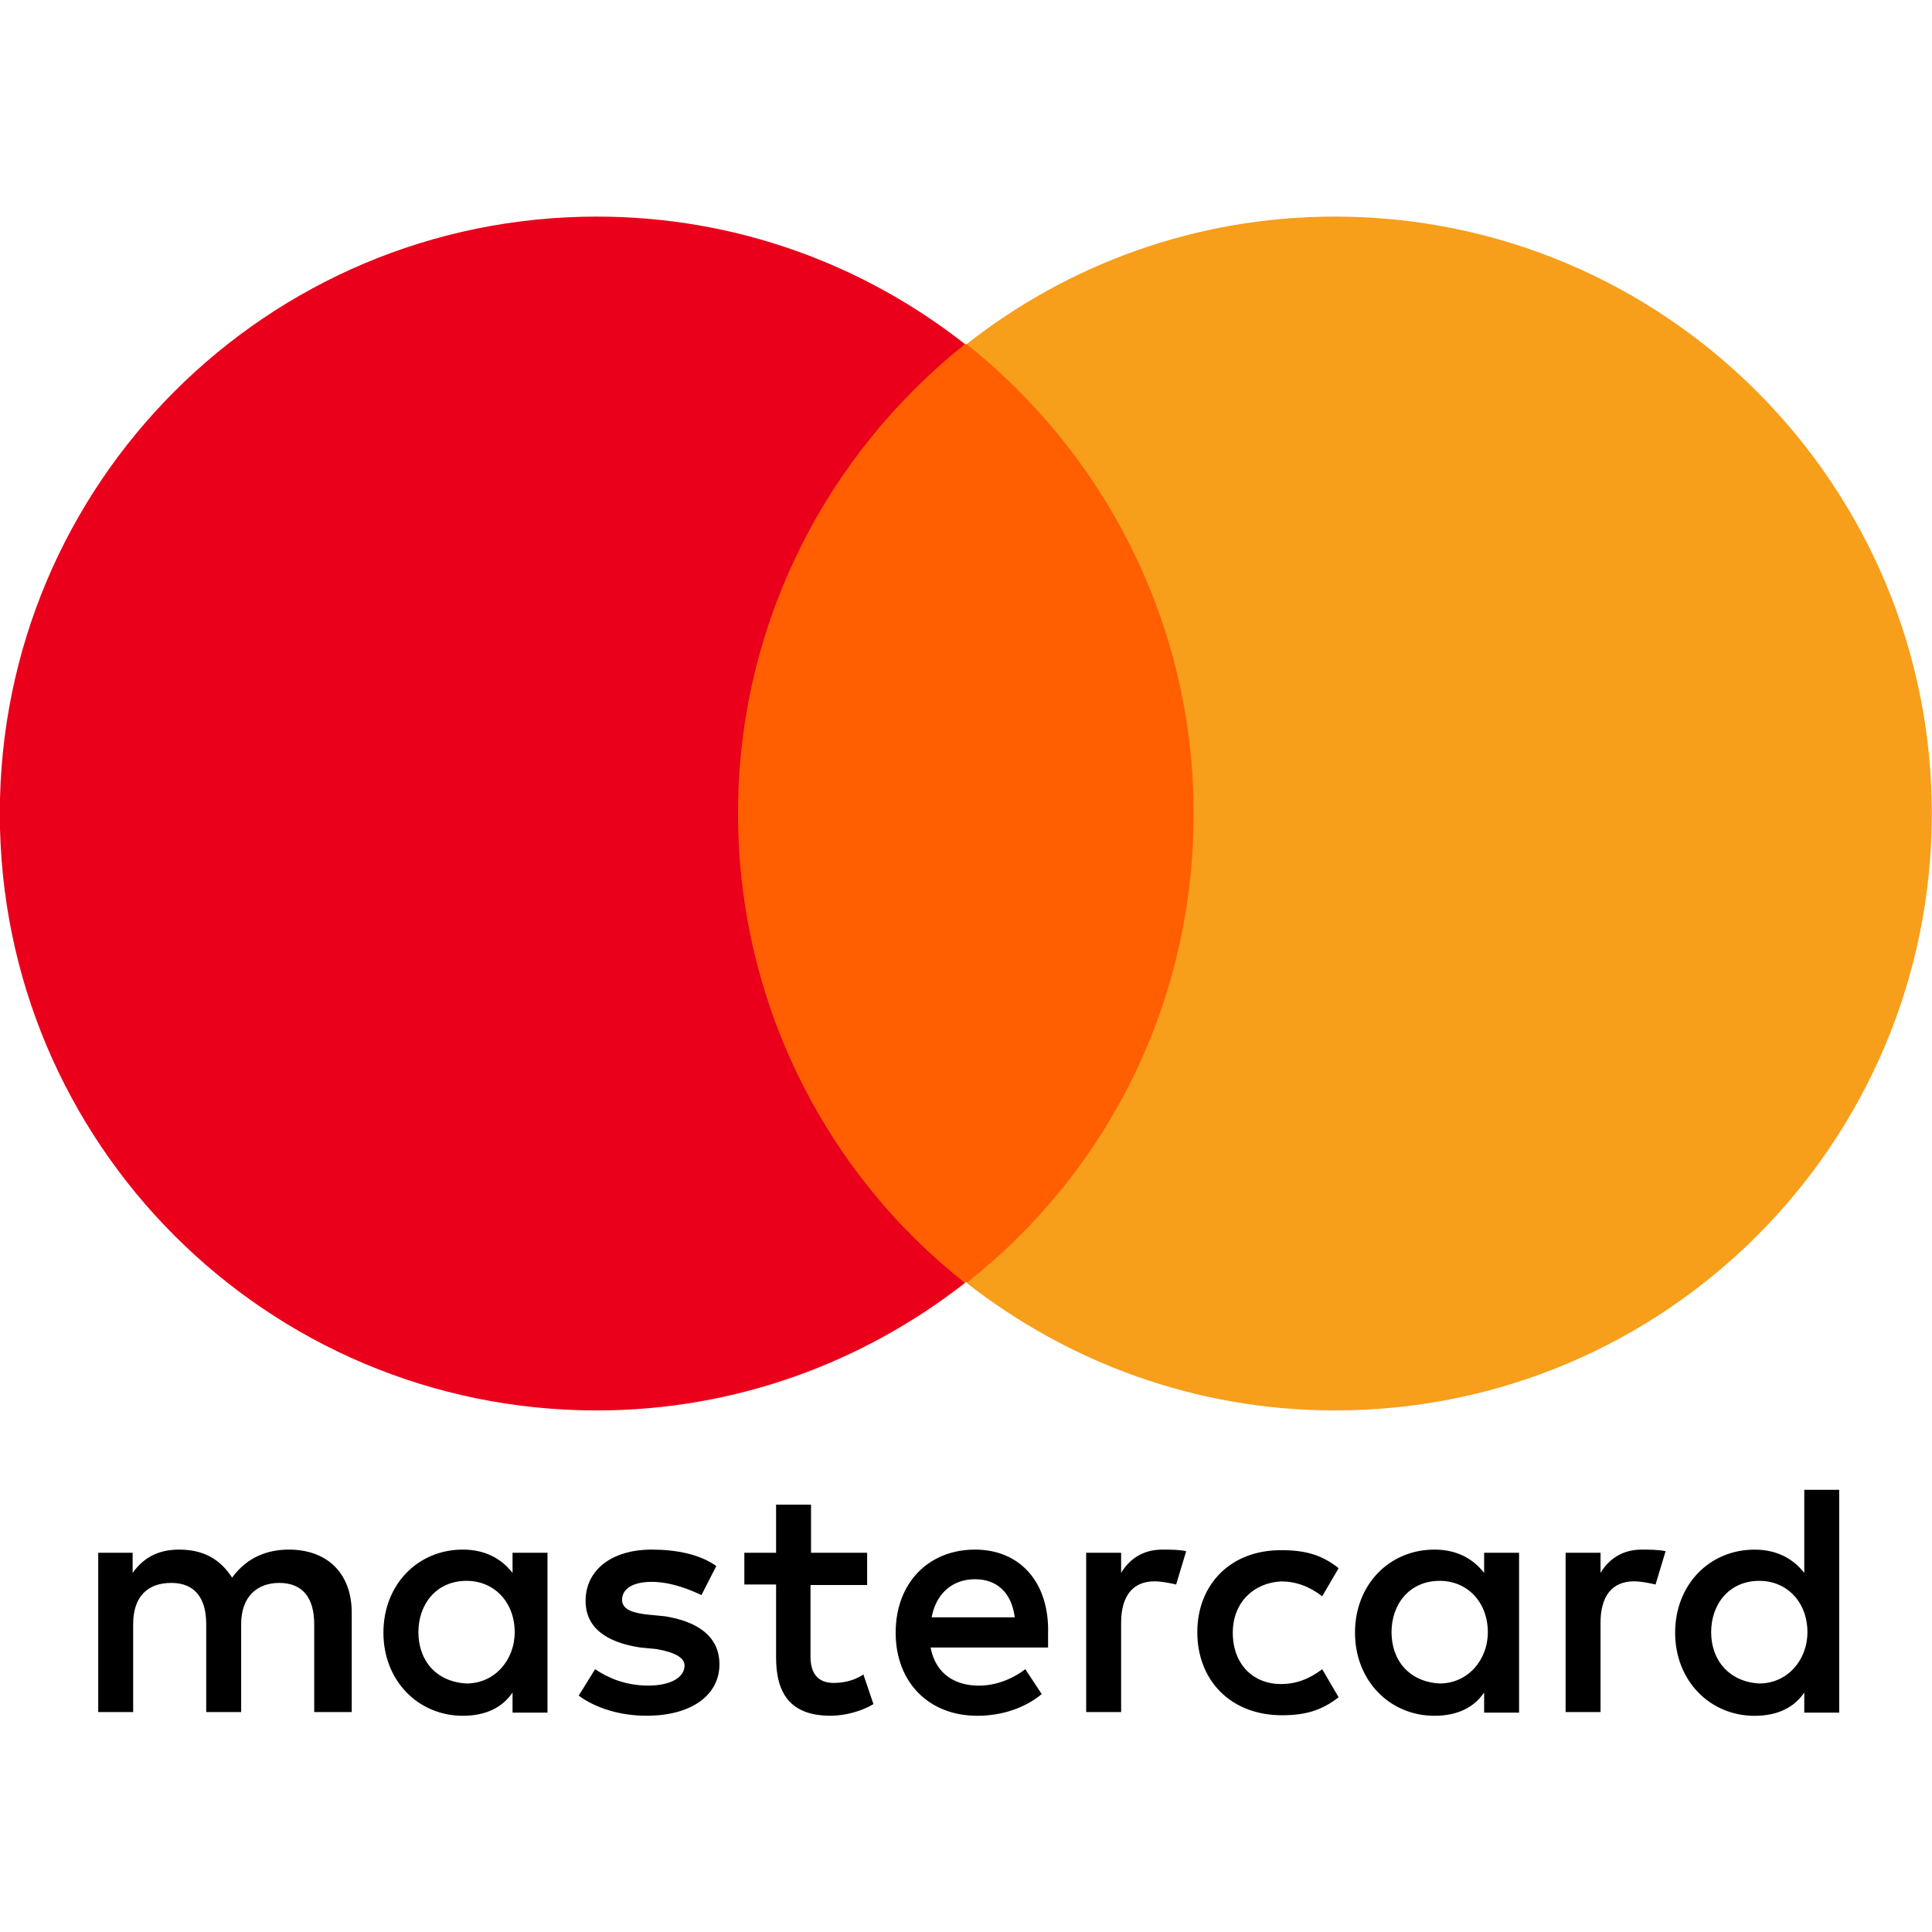
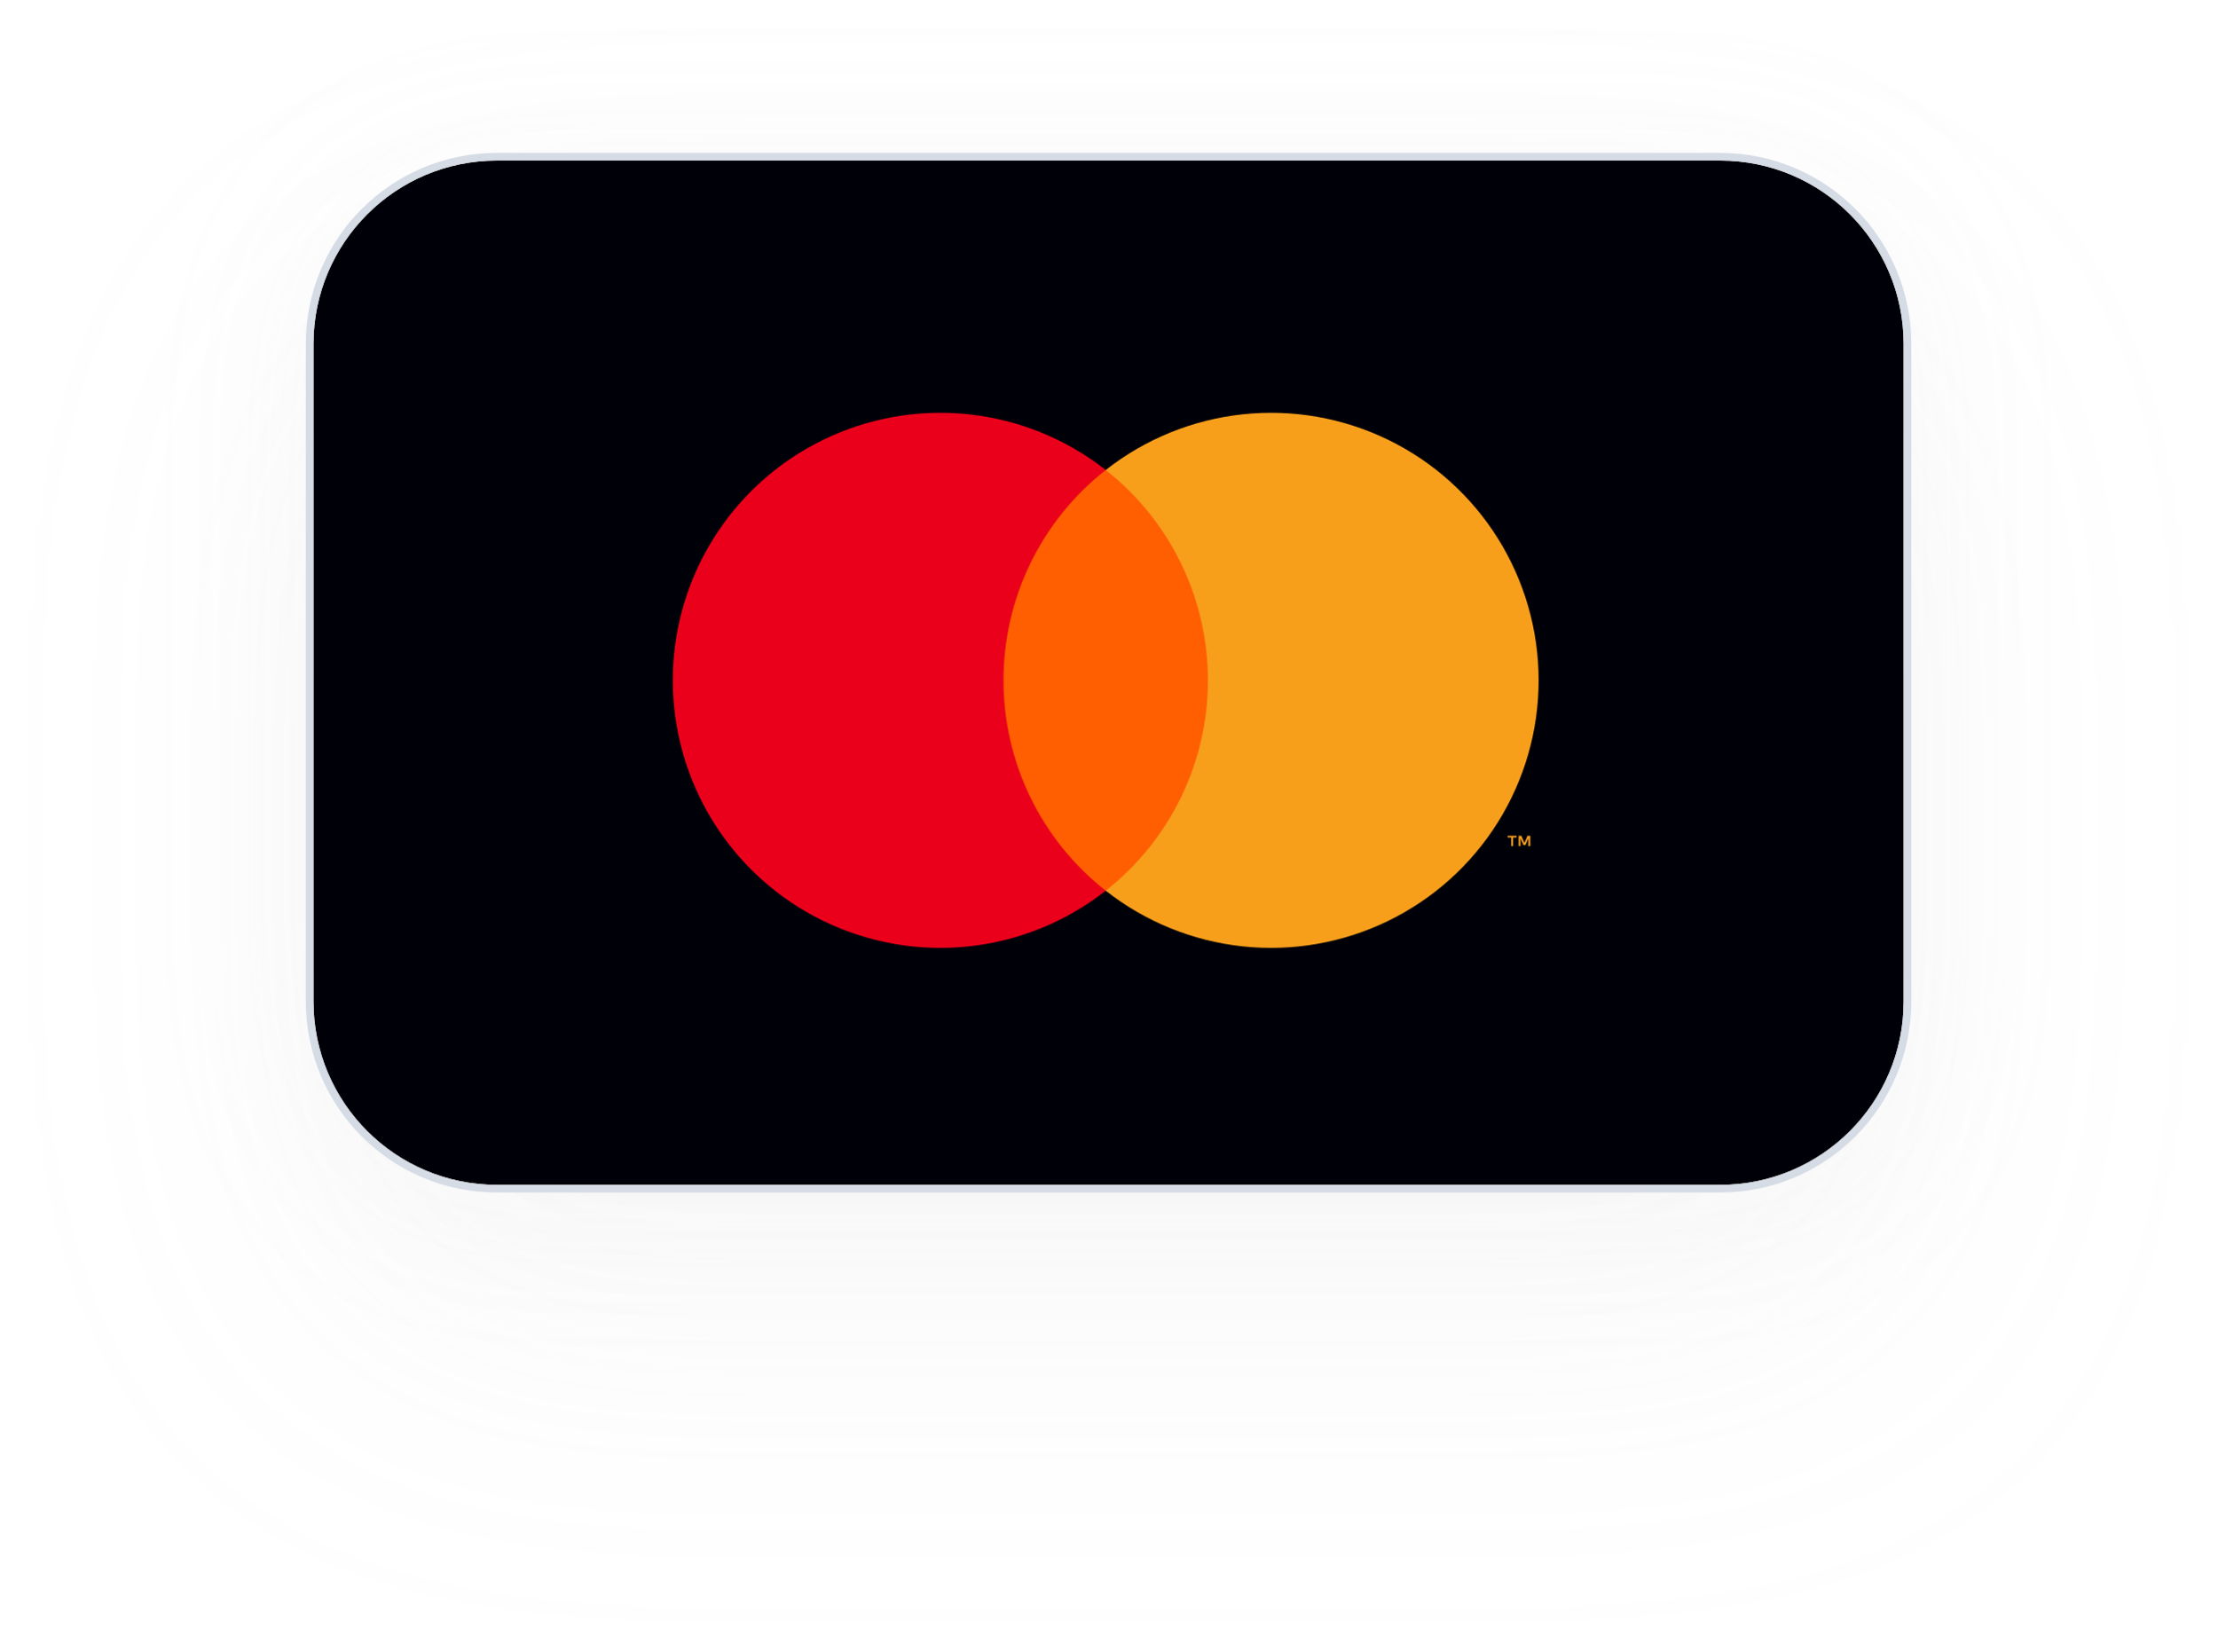
- <svg xmlns="http://www.w3.org/2000/svg" version="1.1" id="Layer_1" x="0px" y="0px" viewBox="0 0 512 512" style="enable-background:new 0 0 512 512;" xml:space="preserve">
-   <style type="text/css">
- 	.st0{fill:#FF5F00;}
- 	.st1{fill:#EB001B;}
- 	.st2{fill:#F79E1B;}
- </style>
-   <g id="XMLID_1_">
-     <path id="XMLID_2_" d="M93.21,453.71v-26.36c0-10.1-6.17-16.69-16.69-16.69c-5.33,0-10.94,1.82-15.01,7.43   c-3.09-4.77-7.43-7.43-14.02-7.43c-4.35,0-8.83,1.26-12.34,6.17v-5.33h-9.12v42.21h9.26v-23.28c0-7.43,3.93-10.94,10.1-10.94   s9.26,3.93,9.26,10.94v23.28h9.26v-23.28c0-7.43,4.35-10.94,10.1-10.94c6.17,0,9.26,3.93,9.26,10.94v23.28H93.21z M229.94,411.5   h-15.01v-12.76h-9.26v12.76h-8.41v8.41h8.41v19.35c0,9.68,3.93,15.43,14.44,15.43c3.93,0,8.41-1.26,11.36-3.09l-2.66-7.85   c-2.66,1.82-5.75,2.24-7.85,2.24c-4.35,0-6.17-2.66-6.17-7.01v-18.93h15.01v-8.55H229.94z M308.05,410.66   c-5.33,0-8.83,2.66-10.94,6.17v-5.33h-9.26v42.21h9.26v-23.7c0-7.01,3.09-10.94,8.83-10.94c1.82,0,3.93,0.42,5.75,0.84l2.66-8.83   C312.54,410.66,309.87,410.66,308.05,410.66z M189.83,415.01c-4.35-3.09-10.52-4.35-17.11-4.35c-10.52,0-17.53,5.33-17.53,13.6   c0,7.01,5.33,10.94,14.44,12.34l4.35,0.42c4.77,0.84,7.43,2.24,7.43,4.35c0,3.09-3.51,5.33-9.68,5.33   c-6.17,0-10.94-2.24-14.02-4.35l-4.35,7.01c4.77,3.51,11.36,5.33,17.95,5.33c12.34,0,19.35-5.75,19.35-13.6   c0-7.43-5.75-11.36-14.44-12.76l-4.35-0.42c-3.93-0.42-7.01-1.26-7.01-3.93c0-3.09,3.09-4.77,7.85-4.77   c5.33,0,10.52,2.24,13.18,3.51L189.83,415.01z M435.1,410.66c-5.33,0-8.83,2.66-10.94,6.17v-5.33h-9.26v42.21h9.26v-23.7   c0-7.01,3.09-10.94,8.83-10.94c1.82,0,3.93,0.42,5.75,0.84l2.66-8.83C439.45,410.66,436.78,410.66,435.1,410.66z M317.3,432.54   c0,12.76,8.83,22.02,22.44,22.02c6.17,0,10.52-1.26,15.01-4.77l-4.35-7.43c-3.51,2.66-7.01,3.93-10.94,3.93   c-7.43,0-12.76-5.33-12.76-13.6c0-7.85,5.33-13.18,12.76-13.6c3.93,0,7.43,1.26,10.94,3.93l4.35-7.43   c-4.35-3.51-8.83-4.77-15.01-4.77C326.14,410.66,317.3,419.92,317.3,432.54z M402.57,432.54V411.5h-9.26v5.33   c-3.09-3.93-7.43-6.17-13.18-6.17c-11.92,0-21.04,9.26-21.04,22.02s9.26,22.02,21.04,22.02c6.17,0,10.52-2.24,13.18-6.17v5.33h9.26   V432.54z M368.77,432.54c0-7.43,4.77-13.6,12.76-13.6c7.43,0,12.76,5.75,12.76,13.6c0,7.43-5.33,13.6-12.76,13.6   C373.54,445.72,368.77,440.11,368.77,432.54z M258.4,410.66c-12.34,0-21.04,8.83-21.04,22.02c0,13.18,8.83,22.02,21.6,22.02   c6.17,0,12.34-1.82,17.11-5.75l-4.35-6.59c-3.51,2.66-7.85,4.35-12.34,4.35c-5.75,0-11.36-2.66-12.76-10.1h31.13v-3.51   C278.18,419.35,270.32,410.66,258.4,410.66z M258.4,418.51c5.75,0,9.68,3.51,10.52,10.1H246.9   C247.89,423,251.81,418.51,258.4,418.51z M487.41,432.54v-37.72h-9.26v22.02c-3.09-3.93-7.43-6.17-13.18-6.17   c-11.92,0-21.04,9.26-21.04,22.02s9.26,22.02,21.04,22.02c6.17,0,10.52-2.24,13.18-6.17v5.33h9.26V432.54z M453.47,432.54   c0-7.43,4.77-13.6,12.76-13.6c7.43,0,12.76,5.75,12.76,13.6c0,7.43-5.33,13.6-12.76,13.6   C458.38,445.72,453.47,440.11,453.47,432.54z M145.09,432.54V411.5h-9.26v5.33c-3.09-3.93-7.43-6.17-13.18-6.17   c-11.92,0-21.04,9.26-21.04,22.02s9.26,22.02,21.04,22.02c6.17,0,10.52-2.24,13.18-6.17v5.33h9.26V432.54z M110.88,432.54   c0-7.43,4.77-13.6,12.76-13.6c7.43,0,12.76,5.75,12.76,13.6c0,7.43-5.33,13.6-12.76,13.6   C115.64,445.72,110.88,440.11,110.88,432.54z" />
-     <rect id="XMLID_17_" x="186.88" y="91.2" class="st0" width="138.41" height="248.64" />
-     <path id="XMLID_18_" class="st1" d="M195.58,215.59c0-50.48,23.7-95.36,60.16-124.39c-26.79-21.04-60.58-33.8-97.6-33.8   c-87.37,0-158.19,70.68-158.19,158.19c0,87.37,70.68,158.19,158.19,158.19c36.88,0,70.68-12.76,97.6-33.8   C219.28,311.37,195.58,266.08,195.58,215.59z" />
-     <path id="XMLID_19_" class="st2" d="M511.95,215.59c0,87.37-70.68,158.19-158.19,158.19c-36.88,0-70.68-12.76-97.6-33.8   c36.88-29.03,60.16-73.76,60.16-124.39c0-50.48-23.7-95.36-60.16-124.39c26.79-21.04,60.58-33.8,97.6-33.8   C441.27,57.41,511.95,128.51,511.95,215.59z" />
+ <svg xmlns="http://www.w3.org/2000/svg" width="290" height="216" viewBox="0 0 290 216" fill="none">
+   <g filter="url(#filter0_dd_1319_6959)">
+     <rect x="41" y="21" width="208" height="134" rx="24" fill="#000008" />
+     <rect x="40.5" y="20.5" width="209" height="135" rx="24.5" stroke="#D6DCE5" />
+     <path d="M159.941 61.483H129.316V116.517H159.941V61.483Z" fill="#FF5F00" />
+     <path d="M131.261 89C131.256 83.7 132.457 78.468 134.773 73.701C137.089 68.933 140.46 64.755 144.629 61.483C139.466 57.425 133.265 54.901 126.735 54.2C120.205 53.499 113.61 54.65 107.703 57.52C101.796 60.39 96.816 64.864 93.332 70.431C89.848 75.998 88 82.433 88 89C88 95.567 89.848 102.002 93.332 107.569C96.816 113.136 101.796 117.61 107.703 120.48C113.61 123.351 120.205 124.501 126.735 123.8C133.265 123.099 139.466 120.575 144.629 116.517C140.46 113.245 137.089 109.067 134.773 104.299C132.457 99.532 131.256 94.3 131.261 89Z" fill="#EB001B" />
+     <path d="M201.256 89C201.256 95.567 199.409 102.002 195.925 107.569C192.441 113.136 187.461 117.61 181.554 120.48C175.647 123.35 169.052 124.501 162.523 123.8C155.993 123.099 149.792 120.575 144.629 116.517C148.795 113.241 152.162 109.063 154.478 104.296C156.794 99.529 157.997 94.299 157.997 89C157.997 83.701 156.794 78.471 154.478 73.704C152.162 68.937 148.795 64.759 144.629 61.483C149.792 57.425 155.993 54.901 162.523 54.2C169.052 53.499 175.647 54.65 181.554 57.52C187.461 60.39 192.441 64.864 195.925 70.431C199.409 75.998 201.256 82.433 201.256 89Z" fill="#F79E1B" />
+     <path d="M197.917 110.688V109.561H198.371V109.332H197.214V109.561H197.669V110.688H197.917ZM200.163 110.688V109.33H199.809L199.401 110.264L198.993 109.33H198.638V110.688H198.888V109.663L199.271 110.547H199.531L199.913 109.661V110.688H200.163Z" fill="#F79E1B" />
  </g>
+   <defs>
+     <filter id="filter0_dd_1319_6959" x="0" y="0" width="290" height="216" filterUnits="userSpaceOnUse" color-interpolation-filters="sRGB">
+       <feFlood flood-opacity="0" result="BackgroundImageFix" />
+       <feColorMatrix in="SourceAlpha" type="matrix" values="0 0 0 0 0 0 0 0 0 0 0 0 0 0 0 0 0 0 127 0" result="hardAlpha" />
+       <feOffset dy="2" />
+       <feGaussianBlur stdDeviation="10" />
+       <feColorMatrix type="matrix" values="0 0 0 0 0.718 0 0 0 0 0.718 0 0 0 0 0.718 0 0 0 0.08 0" />
+       <feBlend mode="normal" in2="BackgroundImageFix" result="effect1_dropShadow_1319_6959" />
+       <feColorMatrix in="SourceAlpha" type="matrix" values="0 0 0 0 0 0 0 0 0 0 0 0 0 0 0 0 0 0 127 0" result="hardAlpha" />
+       <feOffset dy="20" />
+       <feGaussianBlur stdDeviation="20" />
+       <feColorMatrix type="matrix" values="0 0 0 0 0.718 0 0 0 0 0.718 0 0 0 0 0.718 0 0 0 0.08 0" />
+       <feBlend mode="normal" in2="effect1_dropShadow_1319_6959" result="effect2_dropShadow_1319_6959" />
+       <feBlend mode="normal" in="SourceGraphic" in2="effect2_dropShadow_1319_6959" result="shape" />
+     </filter>
+   </defs>
</svg>
